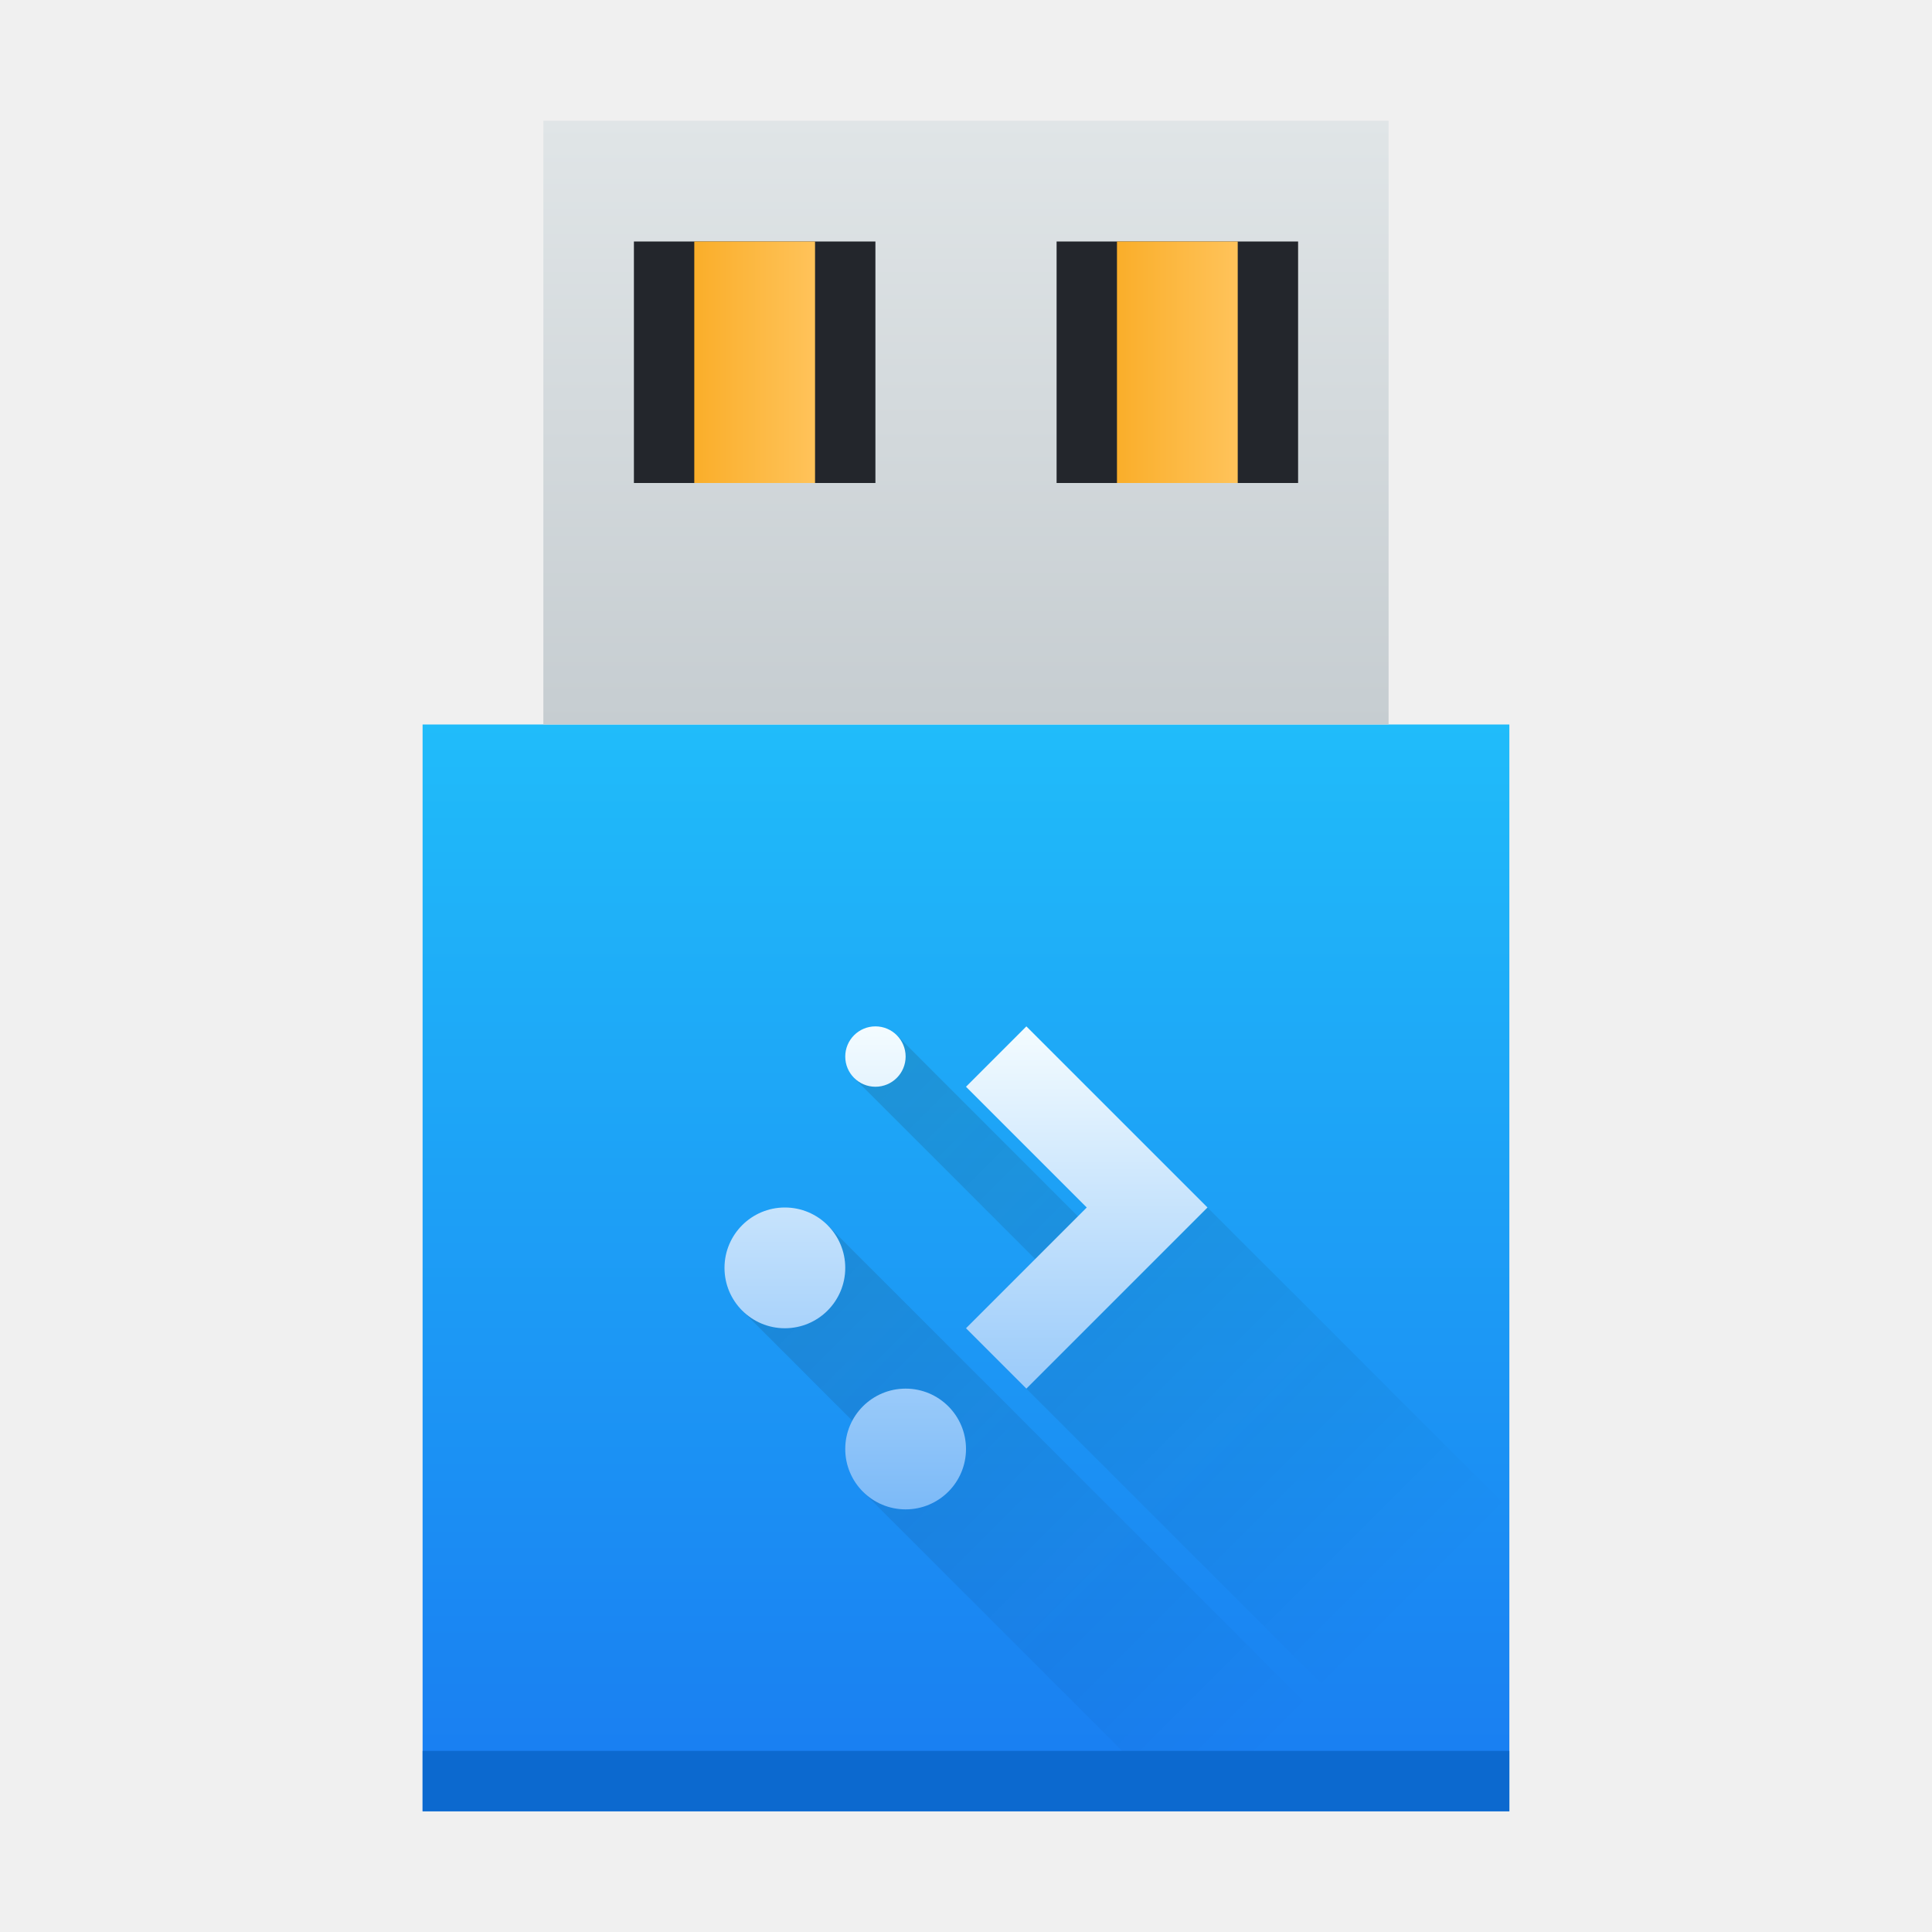
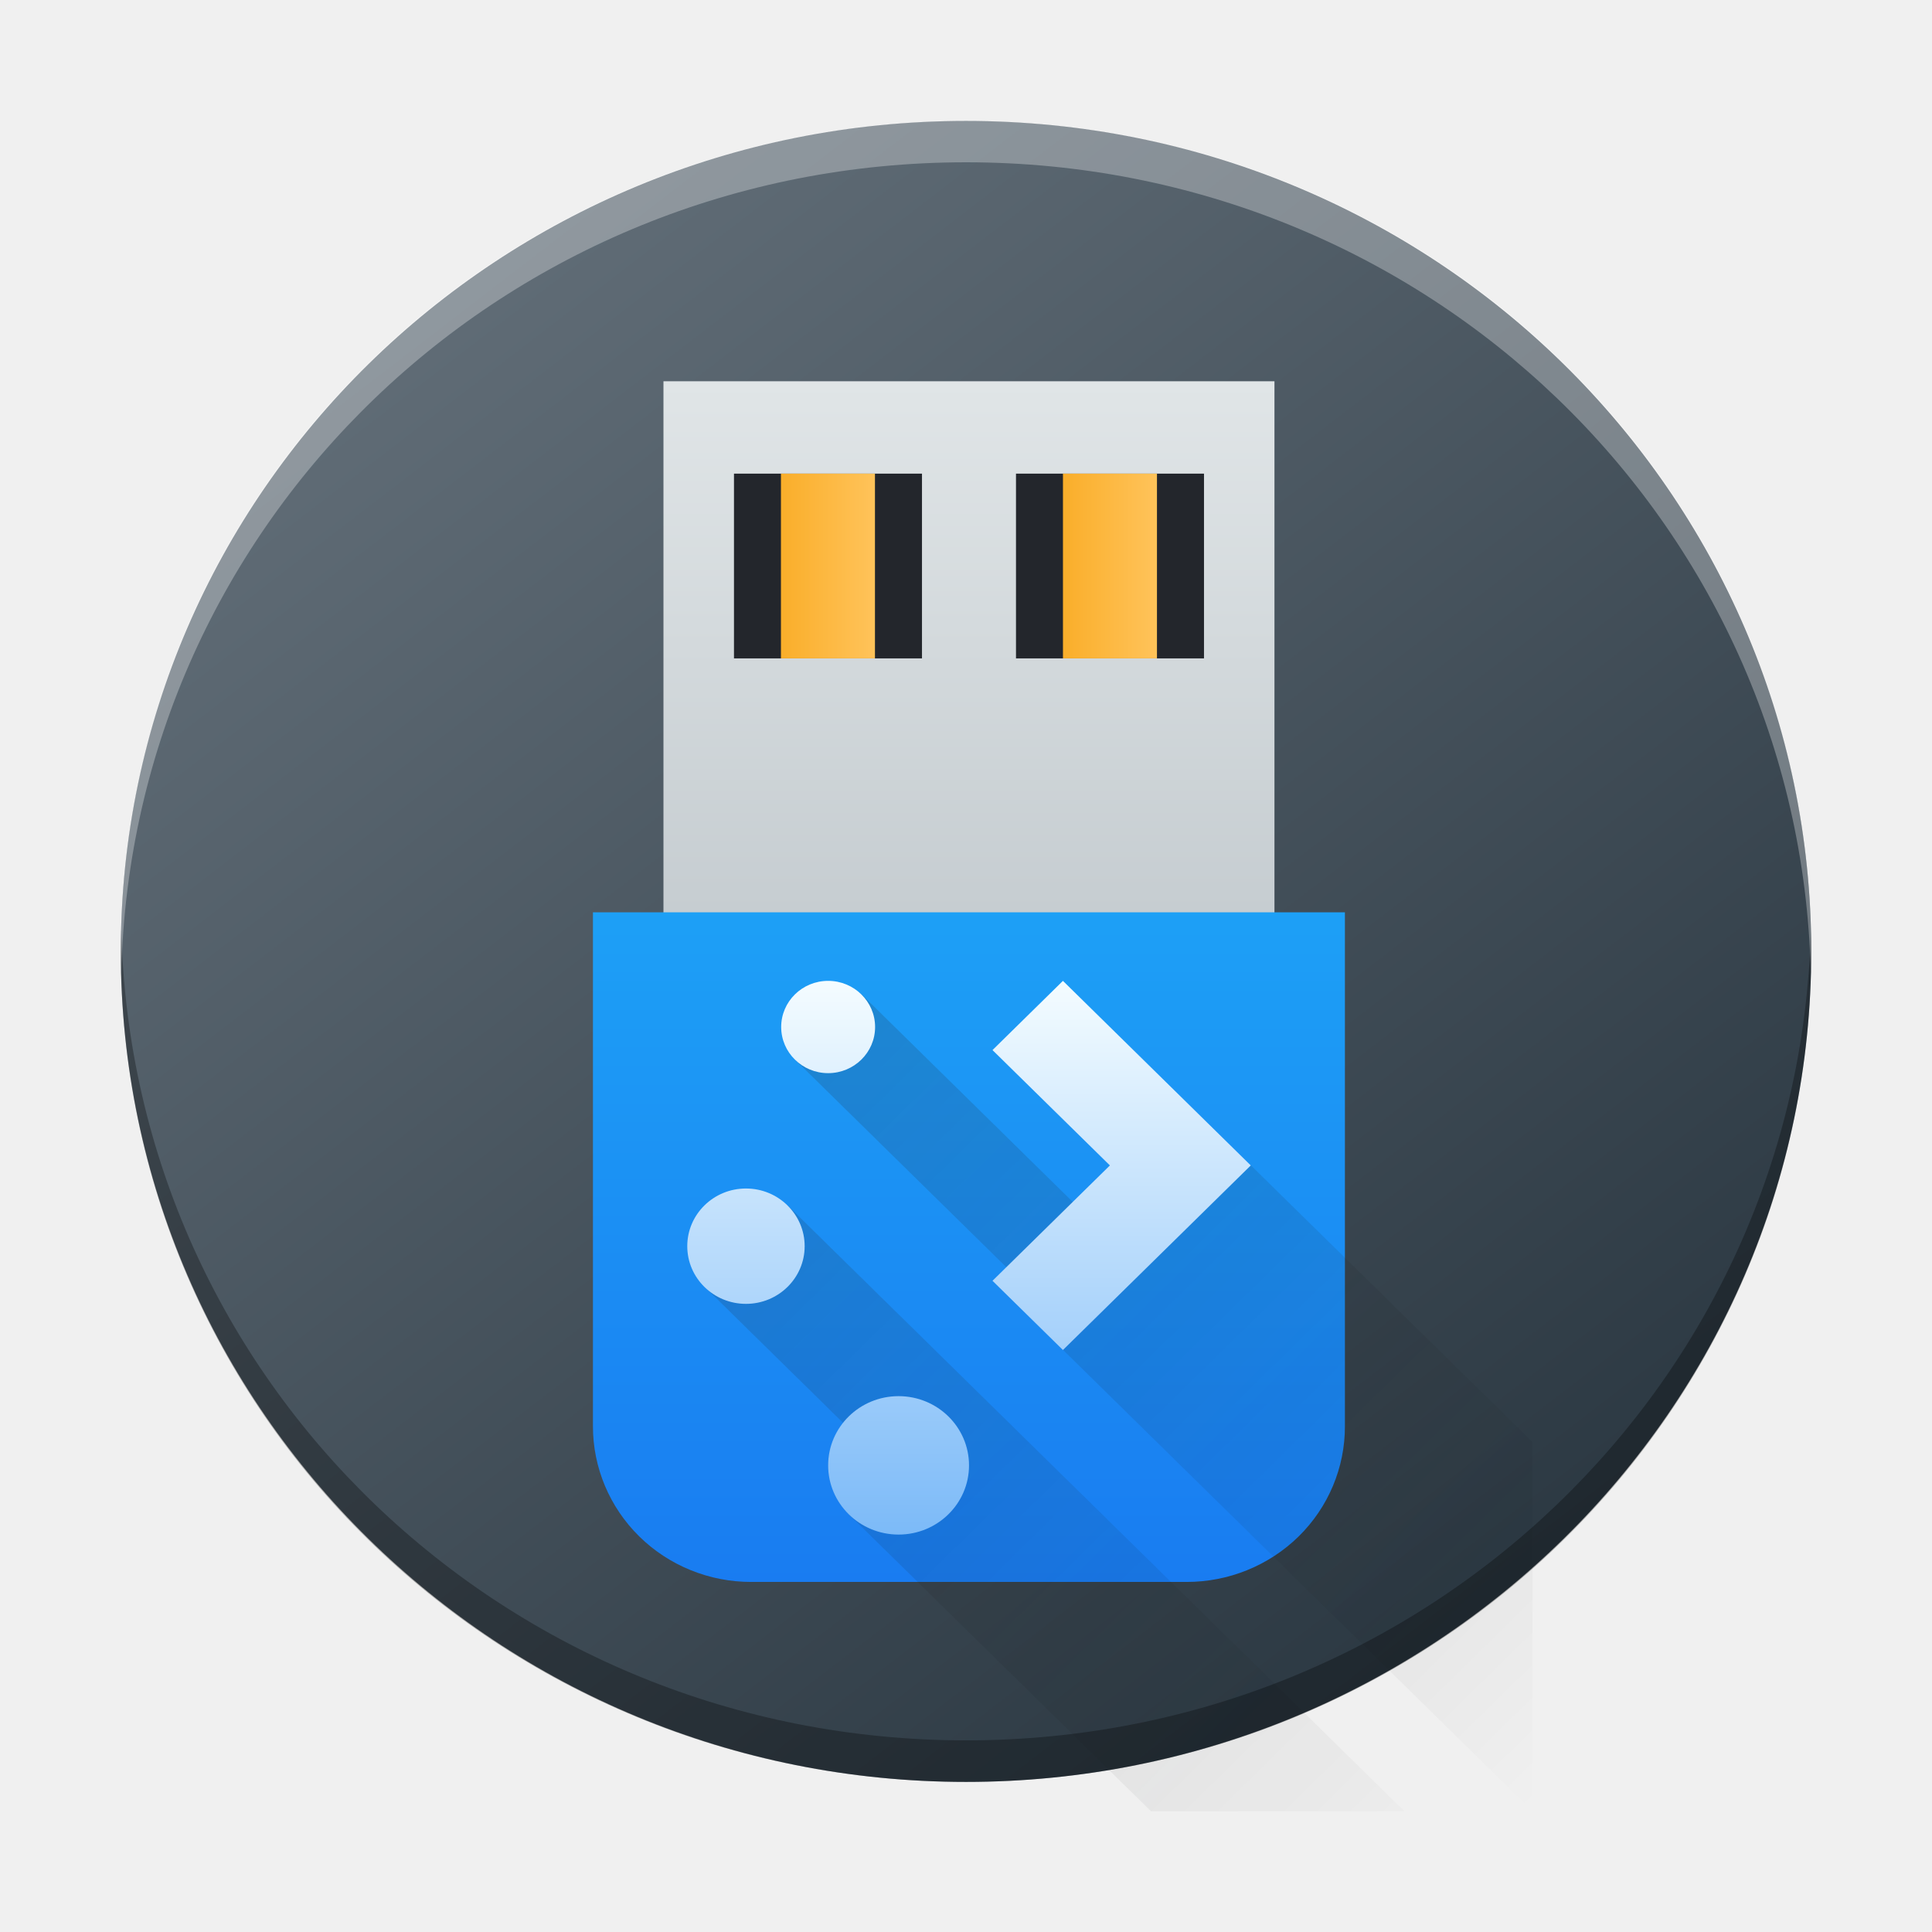
- <svg xmlns="http://www.w3.org/2000/svg" xmlns:xlink="http://www.w3.org/1999/xlink" width="32" version="1.1" height="32">
-   <defs id="defs5455">
-     <linearGradient id="linearGradient4303">
-       <stop style="stop-color:#c6cdd1" id="stop4305" />
-       <stop offset="1" style="stop-color:#e0e5e7" id="stop4307" />
+ <svg xmlns="http://www.w3.org/2000/svg" xmlns:xlink="http://www.w3.org/1999/xlink" height="32" width="32" version="1.1" id="svg49">
+   <defs id="defs53">
+     <linearGradient gradientTransform="matrix(0.6999807,0,0,0.6877785,-301.9923,-344.5003)" gradientUnits="userSpaceOnUse" x2="426.695" y2="499.921" y1="547.675" id="a-6" x1="389.32">
+       <stop stop-color="#18222a" style="stop-color:#1e2b35;stop-opacity:1" id="stop216" />
+       <stop stop-color="#566069" offset="1" style="stop-color:#6d7983;stop-opacity:1" id="stop218" />
    </linearGradient>
-     <linearGradient id="linearGradient4143">
-       <stop style="stop-color:#197cf1" id="stop4145" />
-       <stop offset="1" style="stop-color:#20bcfa" id="stop4147" />
+     <linearGradient xlink:href="#b-6" id="f-3-2" y1="551.798" y2="528.798" gradientUnits="userSpaceOnUse" x2="0" gradientTransform="matrix(0.2474893,0,0,0.3824505,-86.8281,-195.9241)" />
+     <linearGradient id="b-6">
+       <stop stop-color="#c6cdd1" id="stop19-7" />
+       <stop offset="1" stop-color="#e0e5e7" id="stop21-5" />
    </linearGradient>
-     <linearGradient id="linearGradient4143-8">
-       <stop style="stop-color:#faae2a" id="stop4145-7" />
-       <stop offset="1" style="stop-color:#ffc35a" id="stop4147-4" />
+     <linearGradient xlink:href="#d-5" id="g-3-5" gradientUnits="userSpaceOnUse" gradientTransform="matrix(0.3046025,0,0,0.3824505,-110.569,-187.1276)" y1="557.798" x2="0" y2="505.798" />
+     <linearGradient id="d-5">
+       <stop stop-color="#197cf1" id="stop7-6" />
+       <stop offset="1" stop-color="#20bcfa" id="stop9-2" />
    </linearGradient>
-     <linearGradient xlink:href="#linearGradient4143" id="linearGradient4349" y1="545.798" y2="528.798" x2="0" gradientUnits="userSpaceOnUse" gradientTransform="matrix(1.058823 0 0 1.058826 -26.21011 -32.10676)" />
-     <linearGradient xlink:href="#linearGradient4303" id="linearGradient4357" y1="527.798" y2="517.798" x2="0" gradientUnits="userSpaceOnUse" gradientTransform="matrix(1.076923 0 0 1 -33.50552 0)" />
-     <linearGradient xlink:href="#linearGradient4143-8" id="linearGradient4371" x1="398.571" x2="400.571" gradientUnits="userSpaceOnUse" gradientTransform="matrix(1 0 0 1 -2.500012 0)" />
-     <linearGradient xlink:href="#linearGradient4143-8" id="linearGradient4375" x1="398.571" gradientUnits="userSpaceOnUse" x2="400.571" gradientTransform="matrix(1 0 0 1 4.500057 0)" />
-     <linearGradient id="linearGradient4290">
-       <stop style="stop-color:#7cbaf8" id="stop4292" />
-       <stop offset="1" style="stop-color:#f4fcff" id="stop4294" />
+     <linearGradient xlink:href="#c-0" id="k-2" x1="398.571" x2="400.571" gradientUnits="userSpaceOnUse" gradientTransform="matrix(0.7784275,0,0,0.7649011,-297.3234,-389.7491)" />
+     <linearGradient id="c-0">
+       <stop stop-color="#faae2a" id="stop25" />
+       <stop offset="1" stop-color="#ffc35a" id="stop27" />
    </linearGradient>
-     <linearGradient xlink:href="#linearGradient4290" id="linearGradient4285" y1="25" y2="17" x2="0" gradientUnits="userSpaceOnUse" />
-     <linearGradient xlink:href="#linearGradient4227" id="linearGradient4322" y1="16" x1="10" y2="28" x2="22" gradientUnits="userSpaceOnUse" />
-     <linearGradient id="linearGradient4227">
-       <stop style="stop-color:#292c2f" id="stop4229" />
-       <stop offset="1" style="stop-opacity:0" id="stop4231" />
+     <linearGradient xlink:href="#c-0" id="l-7" x1="398.571" gradientUnits="userSpaceOnUse" x2="400.571" gradientTransform="matrix(0.7784275,0,0,0.7649011,-292.6529,-389.7491)" />
+     <linearGradient id="g-3" gradientUnits="userSpaceOnUse" x1="10" x2="17" y1="13" y2="20">
+       <stop offset="0" stop-color="#292c2f" id="stop24-6" />
+       <stop offset="1" stop-opacity="0" id="stop26-7" />
+     </linearGradient>
+     <linearGradient id="f-5" gradientUnits="userSpaceOnUse" x1="11" x2="11" y1="22" y2="9">
+       <stop offset="0" stop-color="#7cbaf8" id="stop19-3" />
+       <stop offset="1" stop-color="#f4fcff" id="stop21-56" />
+     </linearGradient>
+     <linearGradient id="f-2" gradientUnits="userSpaceOnUse" x1="8" x2="17" y1="11" y2="20">
+       <stop offset="0" stop-color="#292c2f" id="stop19-9" />
+       <stop offset="1" stop-opacity="0" id="stop21-1" />
+     </linearGradient>
+     <linearGradient id="g-2" gradientUnits="userSpaceOnUse" x1="11" x2="11" y1="17" y2="11">
+       <stop offset="0" stop-color="#7cbaf8" id="stop24-7" />
+       <stop offset="1" stop-color="#f4fcff" id="stop26-0" />
    </linearGradient>
  </defs>
-   <g id="layer1" transform="matrix(1 0 0 1 -384.5714 -515.798)">
-     <rect width="18" x="391.571" y="527.798" height="18" style="fill:url(#linearGradient4349)" id="rect4180" />
-     <path style="fill:url(#linearGradient4322);opacity:0.2;stroke-width:3.78" id="rect4298" d="M 14.854 17.146 L 14.146 17.854 L 17.529 21.236 L 16 22 L 24 30 L 25 30 L 25 28.707 L 25 27.293 L 25 25 L 20 20 L 18.471 20.764 L 14.854 17.146 z M 13.707 20.293 L 12.293 21.707 L 14.793 24.207 L 14.293 24.707 L 19.586 30 L 20.586 30 L 22.414 30 L 23.414 30 L 13.707 20.293 z " transform="matrix(1 0 0 1 384.5714 515.798)" />
-     <rect width="14" x="393.571" y="517.798" height="10" style="fill:url(#linearGradient4357)" id="rect4182" />
-     <rect width="4" x="395.071" y="519.798" height="4" style="fill:#23262c" id="rect4359" />
-     <rect width="4" x="402.072" y="519.798" height="4" style="fill:#23262c" id="rect4361" />
-     <rect width="2" x="396.071" y="519.798" height="4" style="fill:url(#linearGradient4371)" id="rect4363" />
-     <rect width="2" x="403.072" y="519.798" height="4" style="fill:url(#linearGradient4375)" id="rect4373" />
-     <rect width="18" x="391.571" y="544.798" height="1" style="fill:#0c69cf" id="rect4377" />
-     <path style="fill:url(#linearGradient4285);stroke-width:3.78" id="path4245" d="M 14.5 17 A 0.5 0.5 0 0 0 14 17.5 A 0.5 0.5 0 0 0 14.5 18 A 0.5 0.5 0 0 0 15 17.5 A 0.5 0.5 0 0 0 14.5 17 z M 17 17 L 16 18 L 18 20 L 16 22 L 17 23 L 20 20 L 17 17 z M 13 20 A 1 1 0 0 0 12 21 A 1 1 0 0 0 13 22 A 1 1 0 0 0 14 21 A 1 1 0 0 0 13 20 z M 15 23 A 1 1 0 0 0 14 24 A 1 1 0 0 0 15 25 A 1 1 0 0 0 16 24 A 1 1 0 0 0 15 23 z " transform="matrix(1 0 0 1 384.5714 515.798)" />
+   <linearGradient id="a">
+     <stop offset="0" stop-color="#faae2a" id="stop2" />
+     <stop offset="1" stop-color="#ffc35a" id="stop4" />
+   </linearGradient>
+   <linearGradient id="b" gradientTransform="matrix(0.7058824,0,0,0.7058834,-273.521,-396.2274)" gradientUnits="userSpaceOnUse" x2="0" y1="545.798" y2="528.798">
+     <stop offset="0" stop-color="#197cf1" id="stop7" />
+     <stop offset="1" stop-color="#20bcfa" id="stop9" />
+   </linearGradient>
+   <linearGradient id="c" gradientTransform="matrix(0.7692308,0,0,0.5999982,-299.055,-339.6355)" gradientUnits="userSpaceOnUse" x2="0" y1="527.798" y2="517.798">
+     <stop offset="0" stop-color="#c6cdd1" id="stop12" />
+     <stop offset="1" stop-color="#e0e5e7" id="stop14" />
+   </linearGradient>
+   <linearGradient id="d" gradientTransform="matrix(0.4999974,0,0,0.7500001,-191.2847,-417.8062)" gradientUnits="userSpaceOnUse" x1="398.571" x2="400.571" xlink:href="#a" />
+   <linearGradient id="e" gradientTransform="matrix(0.4999973,0,0,0.7500001,-186.2846,-417.8062)" gradientUnits="userSpaceOnUse" x1="398.571" x2="400.571" xlink:href="#a" />
+   <linearGradient id="f" gradientUnits="userSpaceOnUse" x1="8" x2="17" y1="11" y2="20">
+     <stop offset="0" stop-color="#292c2f" id="stop19" />
+     <stop offset="1" stop-opacity="0" id="stop21" />
+   </linearGradient>
+   <linearGradient id="g" gradientUnits="userSpaceOnUse" x1="11" x2="11" y1="17" y2="11">
+     <stop offset="0" stop-color="#7cbaf8" id="stop24" />
+     <stop offset="1" stop-color="#f4fcff" id="stop26" />
+   </linearGradient>
+   <rect width="27.999" x="-30" y="2.003" rx="14" height="27.511" transform="scale(-1,1)" style="display:inline;overflow:visible;fill:url(#a-6);stroke-width:1.943;stroke-opacity:0.55" id="rect223" ry="13.756" />
+   <path style="display:inline;overflow:visible;opacity:0.3;fill:#000000;fill-opacity:1;stroke-width:1.943;stroke-opacity:0.55" d="M 2.008,15.414 C 2.006,15.529 2,15.643 2,15.758 2,23.379 8.244,29.514 16,29.514 c 7.756,0 14,-6.135 14,-13.756 0,-0.115 -0.005,-0.229 -0.008,-0.344 -0.185,7.46 -6.356,13.412 -13.991,13.412 -7.638,0 -13.806,-5.951 -13.991,-13.412" id="path225" />
+   <path d="M 2.008,16.1 C 2.006,15.985 2,15.872 2,15.756 2,8.135 8.244,2 16,2 c 7.756,0 14,6.135 14,13.756 0,0.115 -0.005,0.229 -0.008,0.344 C 29.806,8.639 23.635,2.688 16,2.688 c -7.638,0 -13.806,5.951 -13.991,13.412" style="display:inline;overflow:visible;opacity:0.3;fill:#ffffff;fill-opacity:1;stroke-width:1.943;stroke-opacity:0.55" id="path229" />
+   <rect width="10.12" x="10.989" y="6.315" rx="0" height="9.179" id="rect36-9" style="fill:url(#f-3-2);stroke-width:0.386" />
+   <path d="m 9.821,15.111 v 8.512 a 2.626,2.581 0 0 0 0.767,1.825 2.619,2.574 0 0 0 1.858,0.754 h 7.205 a 2.626,2.581 0 0 0 1.858,-0.753 2.619,2.574 0 0 0 0.767,-1.826 v -8.512 h -9.83 z" id="path38-3" style="fill:url(#g-3-5);stroke-width:0.386" />
+   <path d="m 12.157,7.845 h 3.114 v 3.06 h -3.114 z m 4.671,0 h 3.114 v 3.06 h -3.114 z" id="path48-1" style="fill:#23262c;stroke-width:0.386" />
+   <path d="m 12.935,7.845 h 1.557 v 3.06 h -1.557 z" id="path50-9" style="fill:url(#k-2);stroke-width:0.386" />
+   <path d="m 17.606,7.845 h 1.557 v 3.06 h -1.557 z" id="path52-4" style="fill:url(#l-7);stroke-width:0.386" />
+   <g stroke-width="0.5" id="g47-9" transform="matrix(1.555578,0,0,1.528547,-1.061377,-0.5709446)">
+     <path d="M 9.854,11.146 9.146,11.854 12,14.707 V 15 l 5,5 v -4 l -3,-3 -1.293,1 z m -0.787,2.287 -0.883,0.883 1.477,1.477 C 9.559,15.924 9.5,16.083 9.5,16.25 c 0,0.199 0.078,0.391 0.219,0.531 L 12.938,20 h 0.221 2.477 z" fill="url(#f)" opacity="0.2" id="path43-3" style="fill:url(#f-2)" />
+     <path d="m 9.5,11.002 a 0.5,0.5 0 0 0 -0.5,0.5 0.5,0.5 0 0 0 0.5,0.5 0.5,0.5 0 0 0 0.5,-0.5 0.5,0.5 0 0 0 -0.5,-0.5 z m 2.5,0 -0.75,0.75 1.25,1.25 -1.25,1.25 0.75,0.75 2,-2 z m -3.375,2.25 a 0.625,0.625 0 0 0 -0.625,0.625 0.625,0.625 0 0 0 0.625,0.625 0.625,0.625 0 0 0 0.625,-0.625 0.625,0.625 0 0 0 -0.625,-0.625 z m 1.625,2.25 a 0.75,0.75 0 0 0 -0.75,0.75 0.75,0.75 0 0 0 0.75,0.75 0.75,0.75 0 0 0 0.75,-0.75 0.75,0.75 0 0 0 -0.75,-0.75 z" id="path45-6" style="fill:url(#g-2)" />
  </g>
</svg>
